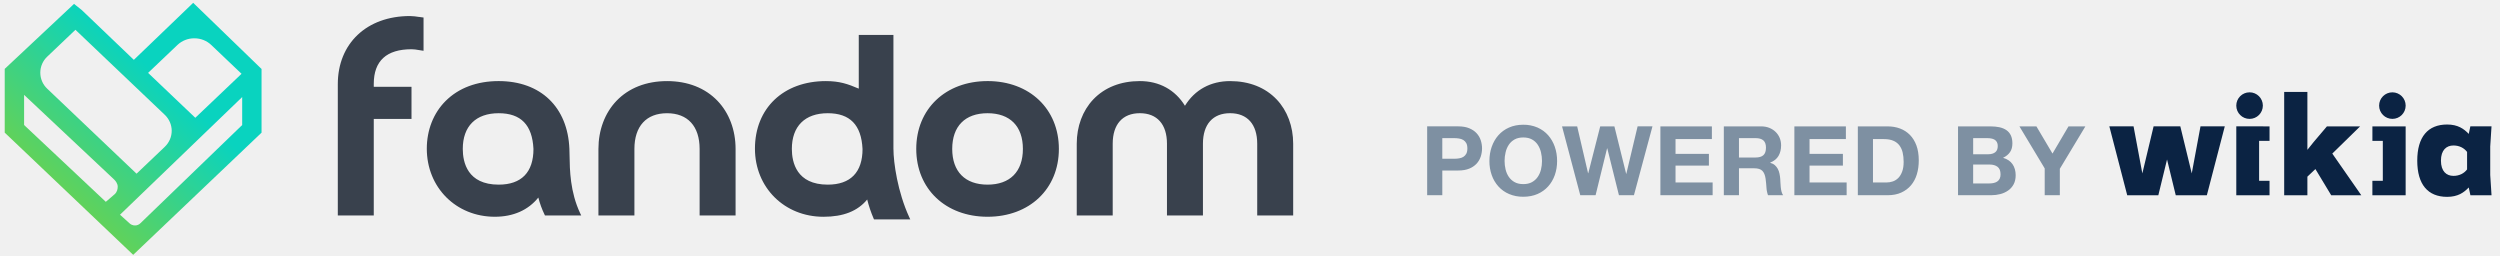
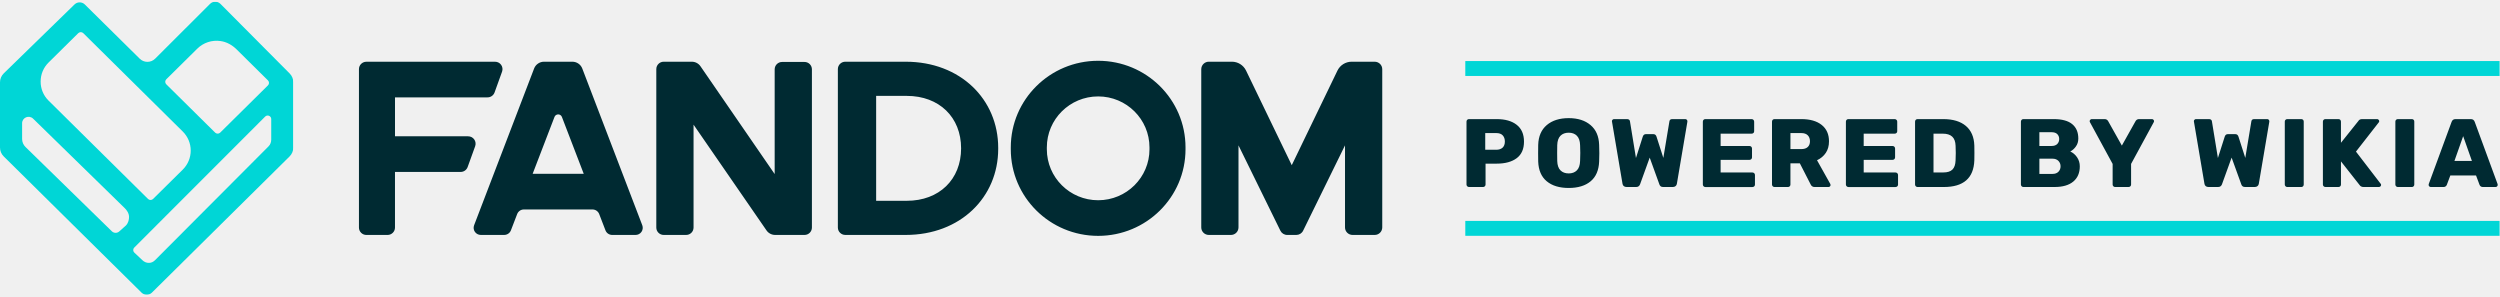
- <svg xmlns="http://www.w3.org/2000/svg" width="254" height="26" viewBox="0 0 254 26">
-   <defs>
-     <linearGradient x1="0%" y1="100%" x2="63.848%" y2="32.54%" id="logo-fandom-powered-by-wikia-gradient">
-       <stop stop-color="#94D11F" offset="0%" />
-       <stop stop-color="#09D3BF" offset="100%" />
-     </linearGradient>
-   </defs>
-   <g fill="none" fill-rule="evenodd">
-     <path d="M232.073 9.342v10.496h2.358v-1.89l.814-.772 1.606 2.662h3.058l-2.948-4.234 2.828-2.765h-3.372l-1.356 1.598-.63.786V9.342h-2.357zm-8.503 3.496l-.888 4.78-1.162-4.78h-2.715l-1.143 4.78-.893-4.78h-2.46l1.817 7h3.16l.885-3.633.885 3.632h3.16l1.822-7h-2.47zm27.085 4.377c-.3.392-.772.654-1.387.654-.705 0-1.268-.46-1.268-1.545s.563-1.543 1.268-1.543c.615 0 1.086.262 1.387.654v1.78zm2.353-2.34l.13-2.037h-2.15l-.164.767c-.496-.522-1.112-.955-2.196-.955-1.963 0-3.035 1.27-3.035 3.675 0 2.407 1.072 3.675 3.035 3.675 1.084 0 1.7-.43 2.196-.954l.17.792h2.145l-.132-2.06v-2.904zM228.555 9.38a1.349 1.349 0 1 0 .002 2.7 1.349 1.349 0 0 0-.002-2.701m2.03 4.935V12.84l-1.02-.002h-2.358v7h3.378V18.37h-1.06v-4.057h1.06zm11.133-3.584a1.348 1.348 0 1 0 2.697 0 1.348 1.348 0 0 0-2.697-.001m.376 3.585v4.056h-1.06v1.468h3.38V12.84h-3.378v1.474h1.058z" fill="#0B2343" />
-     <path d="M147.733 16.13c.176 0 .346-.013.51-.04.163-.026.306-.076.43-.15a.85.85 0 0 0 .3-.32c.074-.137.112-.316.112-.538 0-.222-.038-.402-.113-.54a.836.836 0 0 0-.3-.318 1.149 1.149 0 0 0-.43-.15 3.012 3.012 0 0 0-.51-.04h-1.194v2.096h1.195zm.42-3.292c.44 0 .81.064 1.118.192.308.127.558.295.75.504.193.21.333.447.422.715a2.674 2.674 0 0 1 0 1.66c-.09.27-.23.51-.422.72a2.084 2.084 0 0 1-.75.504c-.306.127-.678.19-1.116.19h-1.616v2.51H145v-6.995l3.154-.002zm4.817 4.385c.067.278.176.528.327.75.15.22.346.398.588.532.24.134.535.2.88.2.347.002.64-.066.883-.2.242-.134.437-.312.588-.534.15-.22.26-.47.328-.748.068-.277.103-.563.103-.857 0-.307-.035-.604-.103-.892a2.391 2.391 0 0 0-.328-.768 1.668 1.668 0 0 0-.588-.54c-.242-.133-.536-.2-.882-.2s-.64.067-.88.2c-.243.135-.44.314-.59.54-.15.225-.26.48-.327.768a3.76 3.76 0 0 0-.001 1.749m-1.407-2.312c.157-.447.382-.837.676-1.17a3.075 3.075 0 0 1 1.082-.784c.427-.19.91-.284 1.444-.284a3.53 3.53 0 0 1 1.45.284c.425.19.784.45 1.078.783.294.333.52.723.676 1.17.156.448.235.933.235 1.455 0 .51-.08.984-.235 1.425-.157.44-.382.825-.676 1.15a3.087 3.087 0 0 1-1.078.77c-.424.186-.908.28-1.45.28a3.583 3.583 0 0 1-1.444-.28 3.07 3.07 0 0 1-1.083-.77 3.381 3.381 0 0 1-.677-1.15 4.214 4.214 0 0 1-.235-1.425c0-.522.078-1.007.235-1.455m12.925 4.923l-1.185-4.76h-.02l-1.167 4.76h-1.557l-1.852-6.994h1.538l1.107 4.76h.02l1.214-4.76h1.44l1.195 4.818h.018l1.146-4.82h1.51l-1.882 6.995h-1.528zm9.443-6.993v1.292h-3.693v1.5h3.39v1.194h-3.39v1.714h3.77v1.293h-5.308V12.84h5.23zm4.437 3.163c.353 0 .617-.078.794-.235.176-.157.264-.41.264-.764 0-.34-.088-.586-.264-.74-.177-.153-.44-.23-.794-.23h-1.685v1.97h1.684zm.55-3.164c.312 0 .595.05.846.15.25.102.467.24.646.417.18.177.317.38.412.612.094.23.142.48.142.75 0 .41-.087.766-.26 1.067-.173.3-.455.53-.847.685v.02c.19.052.346.132.47.24.124.108.225.235.304.382.078.147.135.308.17.485.037.175.06.35.075.528l.02.392c.006.15.017.303.034.46.016.157.042.305.078.446.036.14.09.26.16.357h-1.536a2.685 2.685 0 0 1-.157-.793c-.02-.307-.048-.6-.087-.882-.052-.366-.163-.633-.333-.803-.17-.17-.448-.255-.833-.255h-1.538v2.733h-1.54v-6.99h3.773zm8.628.001v1.292h-3.693v1.5h3.39v1.194h-3.39v1.714h3.77v1.293h-5.31V12.84h5.232zm4.125 5.7c.222 0 .437-.036.646-.108.21-.072.395-.19.56-.357.162-.167.293-.384.39-.652.1-.268.147-.594.147-.98 0-.352-.034-.67-.102-.955a1.943 1.943 0 0 0-.338-.73 1.501 1.501 0 0 0-.622-.464c-.258-.11-.577-.162-.956-.162h-1.097v4.408h1.372zm.108-5.7c.45 0 .87.07 1.26.214.387.144.723.36 1.007.647.284.288.506.647.667 1.078.158.43.238.938.238 1.52 0 .508-.065.978-.195 1.41-.13.43-.33.802-.593 1.116-.265.313-.595.56-.99.74-.395.18-.86.27-1.395.27h-3.018V12.84h3.018zm10.345 5.798c.15 0 .293-.014.43-.044s.258-.078.363-.147a.747.747 0 0 0 .25-.28.98.98 0 0 0 .092-.45c0-.358-.1-.615-.303-.768-.203-.155-.47-.232-.803-.232h-1.677v1.92h1.646zm-.09-2.968c.275 0 .5-.065.677-.196.176-.13.264-.342.264-.637a.801.801 0 0 0-.087-.4.64.64 0 0 0-.235-.246.983.983 0 0 0-.338-.12 2.14 2.14 0 0 0-.397-.036h-1.44v1.636h1.558zm.197-2.83c.333 0 .637.03.91.087.275.06.51.155.706.29.196.133.348.31.456.533.106.222.16.497.16.823 0 .353-.08.647-.24.88-.16.237-.396.43-.71.58.43.124.753.34.965.65.212.31.318.685.318 1.123 0 .352-.068.657-.205.916a1.776 1.776 0 0 1-.554.63 2.43 2.43 0 0 1-.793.364 3.581 3.581 0 0 1-.915.117h-3.39V12.84h3.292zm2.948 0h1.724l1.635 2.762 1.626-2.763h1.715l-2.596 4.31v2.683h-1.538V17.11l-2.567-4.27z" fill="#7E90A2" />
-     <path d="M129.71 10.107c-1.16-1.222-2.797-1.868-4.736-1.868-1.972 0-3.59.887-4.583 2.507-.993-1.62-2.61-2.508-4.583-2.508-1.938 0-3.574.645-4.735 1.867-1.08 1.14-1.676 2.736-1.676 4.496v7.29h3.654v-7.29c0-1.97 1.005-3.1 2.757-3.1 1.752 0 2.756 1.13 2.756 3.1v7.29h3.655v-7.29c0-1.97 1.005-3.1 2.756-3.1 1.753 0 2.758 1.13 2.758 3.1v7.29h3.654v-7.29c0-1.76-.596-3.357-1.677-4.496M42.565 1.72c-.295-.044-.6-.09-.917-.09-4.383 0-7.327 2.782-7.327 6.92v13.342h3.654v-9.806h3.834V8.82h-3.834v-.297c0-2.336 1.293-3.52 3.84-3.52.25 0 .488.04.74.082l.292.047.185.027V1.78l-.138-.018c-.11-.014-.22-.03-.327-.045M54.2 15.132c0 2.373-1.223 3.627-3.536 3.627-3.172 0-3.646-2.274-3.646-3.628 0-2.306 1.33-3.628 3.646-3.628 2.262 0 3.418 1.19 3.535 3.628m3.668.678c-.004-.254-.007-.484-.016-.684-.17-4.248-2.925-6.887-7.188-6.887-2.2 0-4.06.697-5.384 2.016-1.236 1.232-1.916 2.954-1.916 4.85 0 3.943 2.97 6.918 6.91 6.918 1.874 0 3.395-.673 4.422-1.952.15.6.362 1.18.63 1.73l.042.09h3.684l-.102-.214c-1.028-2.18-1.06-4.398-1.082-5.868m9.901-7.568c-2.1 0-3.877.695-5.137 2.01-1.18 1.235-1.83 2.968-1.83 4.882v6.76h3.655v-6.76c0-2.306 1.208-3.628 3.313-3.628 2.105 0 3.312 1.322 3.312 3.628v6.76h3.654v-6.76c0-1.914-.65-3.647-1.83-4.88-1.26-1.317-3.035-2.013-5.136-2.013m19.865 6.893c0 2.373-1.222 3.627-3.535 3.627-3.173 0-3.647-2.274-3.647-3.628 0-2.306 1.33-3.628 3.646-3.628 2.26 0 3.417 1.19 3.534 3.628m3.14 0V3.55H87.25v5.456c-1.122-.478-1.946-.767-3.342-.767-4.31 0-7.205 2.76-7.205 6.865 0 3.944 2.992 6.92 6.96 6.92 2.02 0 3.477-.575 4.444-1.755.154.627.38 1.3.65 1.927l.04.095h3.687l-.1-.213c-1.18-2.557-1.61-5.556-1.61-6.948m13.152.002c0 2.305-1.308 3.627-3.59 3.627s-3.59-1.323-3.59-3.628c0-2.306 1.308-3.628 3.59-3.628s3.59 1.322 3.59 3.628m-3.59-6.893c-4.265 0-7.245 2.833-7.245 6.892 0 4.058 2.98 6.892 7.246 6.892 4.265 0 7.245-2.834 7.245-6.892 0-4.06-2.98-6.893-7.244-6.893" fill="#39414D" />
-     <path d="M11.48 18.903c0 .214-.052.518-.296.75l-.913.785-8.303-7.804V9.572l9.13 8.582c.143.135.383.413.383.75zm12.646-9.107v2.84l-10.33 9.968a.767.767 0 0 1-.558.235.819.819 0 0 1-.58-.237l-.945-.854L24.126 9.795zm-7.87 5.06l-2.863 2.724-9.07-8.63a2.236 2.236 0 0 1-.003-3.263L7.185 2.96l9.07 8.632c.947.9.947 2.363 0 3.263zm-1.69-7.518l2.985-2.84a2.478 2.478 0 0 1 1.715-.673c.65 0 1.258.24 1.715.675l3.08 2.93-4.698 4.47-1.715-1.63-3.08-2.932zm11.47-.452L19.29.356 19.15.22l-.14.134-5.892 5.66L7.852.977 7.845.97 7.84.967l-.66-.53-.136-.11-.128.12L.06 6.874 0 6.93v6.48l.058.055L12.913 25.69l.14.134.14-.133 12.843-12.225.057-.055V6.94l-.056-.054z" fill="url(#logo-fandom-powered-by-wikia-gradient)" transform="translate(.48 .067)" />
-   </g>
+ <svg xmlns="http://www.w3.org/2000/svg" width="295" height="35" viewBox="0 0 295 35">
+   <mask id="b" fill="#fff">
+     <path d="M0 34.78h34.61V.203H0V34.78z" />
+   </mask>
+   <path d="M32.003 16.507c0 .288-.115.564-.32.768L18.3 30.695c-.226.224-.454.324-.738.324-.292 0-.55-.11-.77-.326l-.943-.887a.41.41 0 0 1-.01-.59l15.45-15.46c.262-.263.716-.078.716.29v2.46zm-17.167 10.12l-.766.685a.64.64 0 0 1-.872-.02L3.01 17.346c-.257-.25-.4-.593-.4-.95v-1.858c0-.67.816-1.006 1.298-.536l10.814 10.562c.188.186.505.57.505 1.032 0 .295-.068.714-.39 1.034zM5.73 7.378l3.505-3.464a.421.421 0 0 1 .592 0l11.736 11.603a3.158 3.158 0 0 1 0 4.5l-3.503 3.462a.423.423 0 0 1-.59 0L5.732 11.874a3.136 3.136 0 0 1-.937-2.25c0-.852.332-1.65.935-2.247zM19.62 9.36l3.662-3.62a3.236 3.236 0 0 1 2.737-.897c.722.098 1.378.47 1.893.978l3.708 3.668a.41.41 0 0 1 0 .585l-5.64 5.576a.423.423 0 0 1-.59 0l-5.77-5.704a.412.412 0 0 1 0-.586zm14.563-.687L26.014.458a.869.869 0 0 0-1.228-.002l-6.478 6.466c-.5.5-1.316.502-1.82.005l-6.48-6.4A.871.871 0 0 0 8.793.525L.447 8.654A1.466 1.466 0 0 0 0 9.71v7.7c0 .392.158.77.44 1.048L16.703 34.53a.87.87 0 0 0 1.22 0l16.25-16.073c.28-.278.438-.655.438-1.048V9.712c0-.39-.153-.763-.43-1.04z" fill="#00D6D6" mask="url(#b)" />
+   <path d="M62.852 20.51l2.58-6.716a.468.468 0 0 1 .87 0l2.58 6.717h-6.03zm5.856-12.428c-.184-.48-.65-.8-1.17-.8h-3.342c-.52 0-.986.32-1.17.8l-7.083 18.5c-.21.552.2 1.14.796 1.14h2.753c.353 0 .67-.215.796-.542l.738-1.922a.849.849 0 0 1 .795-.542h8.088a.85.85 0 0 1 .796.542l.74 1.922c.125.327.44.543.795.543h2.754a.843.843 0 0 0 .796-1.14l-7.082-18.5zm93.504-.8h-2.715a1.86 1.86 0 0 0-1.677 1.047l-5.393 11.162-5.393-11.163a1.858 1.858 0 0 0-1.677-1.047h-2.715a.889.889 0 0 0-.893.883V26.84c0 .487.4.883.892.883h2.608a.889.889 0 0 0 .893-.883v-9.686l4.945 10.072c.15.304.46.497.803.497h1.073a.893.893 0 0 0 .803-.497l4.945-10.072v9.686c0 .487.4.883.894.883h2.608a.889.889 0 0 0 .893-.883V8.166c0-.487-.4-.883-.893-.883zm-106.972 8.8h-8.63V11.49h10.918a.88.88 0 0 0 .83-.578l.888-2.464a.872.872 0 0 0-.83-1.163h-15.18c-.486 0-.88.39-.88.87v18.7c0 .48.394.87.88.87h2.492c.486 0 .88-.39.88-.87V20.29h7.743a.88.88 0 0 0 .83-.578l.89-2.464a.872.872 0 0 0-.83-1.163zm51.76 7.61h-3.615V11.315H107c3.828 0 6.41 2.517 6.41 6.188 0 3.672-2.582 6.19-6.41 6.19zm-.124-16.41h-7.128c-.486 0-.88.39-.88.872v18.698c0 .48.394.87.88.87h7.128c6.453 0 10.912-4.44 10.912-10.16v-.117c0-5.72-4.46-10.162-10.912-10.162zm-11.947.03h-2.642a.87.87 0 0 0-.876.866v12.36l-8.755-12.72a1.242 1.242 0 0 0-1.023-.535H78.32a.873.873 0 0 0-.876.867v18.706c0 .48.393.867.877.867h2.64a.872.872 0 0 0 .878-.867V14.71l8.608 12.478c.23.334.613.535 1.022.535h3.46a.872.872 0 0 0 .877-.867V8.178a.87.87 0 0 0-.876-.867zm40.71 10.3c0 3.323-2.712 6.016-6.056 6.016-3.345 0-6.056-2.693-6.056-6.015v-.22c0-3.322 2.71-6.015 6.056-6.015 3.344 0 6.055 2.693 6.055 6.015v.22zm-6.056-10.44c-5.694 0-10.31 4.576-10.31 10.22v.22c0 5.646 4.616 10.22 10.31 10.22 5.693 0 10.308-4.574 10.308-10.22v-.22c0-5.644-4.615-10.22-10.308-10.22zm46.972 10.5c.316 0 .565-.082.747-.246.18-.164.272-.407.272-.727 0-.3-.083-.54-.25-.722-.165-.183-.422-.275-.77-.275h-1.296v1.97h1.297zm-3.42 4.31a.267.267 0 0 1-.088-.2v-7.43c0-.083.027-.154.08-.21a.268.268 0 0 1 .21-.087h3.276c1.003 0 1.79.225 2.36.675.573.45.858 1.11.858 1.98 0 .87-.284 1.52-.856 1.952-.57.43-1.358.647-2.36.647h-1.32v2.47a.286.286 0 0 1-.292.287h-1.666a.278.278 0 0 1-.202-.085zm12.935-1.878c.238-.24.365-.608.38-1.104.016-.443.024-.76.024-.95 0-.19-.008-.5-.023-.927-.015-.496-.142-.865-.38-1.105-.24-.24-.56-.36-.962-.36-.41 0-.733.12-.973.36s-.366.61-.382 1.105c-.007.213-.01.522-.01.927 0 .412.003.73.01.95.016.496.143.864.382 1.104.24.24.564.36.973.36.4 0 .722-.12.96-.36m-3.553 1.288c-.633-.526-.97-1.3-1.008-2.323a33.76 33.76 0 0 1-.01-.986c0-.442.003-.774.01-.996.03-1.007.37-1.784 1.013-2.33.645-.545 1.507-.818 2.588-.818 1.073 0 1.93.273 2.576.82.644.544.982 1.32 1.013 2.328.015.443.023.775.023.996 0 .23-.008.557-.023.985-.04 1.02-.373 1.796-1 2.322-.63.527-1.493.79-2.59.79-1.095 0-1.96-.263-2.592-.79m9.086.57a.443.443 0 0 1-.145-.27l-1.24-7.326a.23.23 0 0 1 .065-.235.232.232 0 0 1 .168-.075h1.516c.224 0 .348.088.37.263l.707 4.327.8-2.507c.06-.206.188-.31.38-.31h.87c.192 0 .32.104.38.31l.8 2.496.718-4.316c.016-.09.05-.158.105-.2.054-.042.14-.063.255-.063h1.516c.07 0 .128.025.174.074.046.05.07.104.07.165v.07l-1.24 7.325a.426.426 0 0 1-.15.27.478.478 0 0 1-.312.107h-1.17a.432.432 0 0 1-.29-.09.459.459 0 0 1-.138-.207l-1.146-3.17-1.146 3.17a.533.533 0 0 1-.15.206.432.432 0 0 1-.29.09h-1.158a.462.462 0 0 1-.318-.107m9.42.025a.274.274 0 0 1-.087-.2v-7.43c0-.083.027-.154.08-.21a.27.27 0 0 1 .21-.087h5.464a.29.29 0 0 1 .214.086c.058.058.087.13.087.213v1.133a.266.266 0 0 1-.086.206.307.307 0 0 1-.214.08h-3.658v1.454h3.403a.294.294 0 0 1 .301.298v1.042a.285.285 0 0 1-.086.212.295.295 0 0 1-.215.085h-3.403v1.49h3.75a.292.292 0 0 1 .302.296v1.133a.27.27 0 0 1-.087.207.303.303 0 0 1-.214.08h-5.557a.279.279 0 0 1-.203-.085m11.534-4.393c.33 0 .584-.082.758-.246.174-.164.26-.39.26-.68 0-.29-.086-.524-.26-.7-.174-.175-.427-.263-.758-.263h-1.286v1.89h1.286zm-3.375 4.39a.274.274 0 0 1-.087-.2v-7.43c0-.083.027-.154.08-.21a.268.268 0 0 1 .21-.087h3.183c1.018 0 1.815.23 2.39.687.575.458.862 1.103.862 1.934 0 .534-.125.988-.376 1.362-.25.374-.596.664-1.036.87l1.563 2.793c.023.047.035.09.035.127a.24.24 0 0 1-.07.166.225.225 0 0 1-.173.074h-1.633a.483.483 0 0 1-.475-.308l-1.273-2.485h-1.112v2.506a.267.267 0 0 1-.086.207.303.303 0 0 1-.215.08h-1.585a.276.276 0 0 1-.202-.086zm8.721 0a.274.274 0 0 1-.087-.2v-7.43c0-.083.027-.154.08-.21a.268.268 0 0 1 .21-.087h5.464a.29.29 0 0 1 .215.086c.058.058.087.13.087.213v1.133a.27.27 0 0 1-.087.206.307.307 0 0 1-.214.08h-3.657v1.454h3.403a.295.295 0 0 1 .302.298v1.042a.293.293 0 0 1-.3.297h-3.403v1.49h3.75a.294.294 0 0 1 .302.296v1.133a.27.27 0 0 1-.087.207.303.303 0 0 1-.214.08h-5.557a.279.279 0 0 1-.203-.085m11.402-1.635c.487 0 .846-.114 1.078-.343.23-.23.355-.595.37-1.1.016-.22.023-.506.023-.857 0-.35-.006-.634-.022-.847-.015-.49-.148-.85-.4-1.082-.25-.232-.62-.348-1.105-.348h-1.1v4.58h1.158zm-3.246 1.632a.274.274 0 0 1-.087-.2v-7.43c0-.083.027-.154.08-.21a.268.268 0 0 1 .21-.087h3.044c1.143 0 2.03.27 2.664.807.633.538.965 1.31.996 2.318.007.22.01.515.01.88 0 .368-.003.658-.01.87-.078 2.092-1.278 3.137-3.6 3.137h-3.104a.278.278 0 0 1-.202-.085zm16.132-1.46c.3 0 .535-.086.7-.257a.877.877 0 0 0 .25-.636.88.88 0 0 0-.255-.647c-.17-.172-.4-.258-.694-.258h-1.55v1.797h1.55zm-.104-3.297c.286 0 .506-.076.66-.228a.802.802 0 0 0 .232-.596.78.78 0 0 0-.226-.577c-.15-.148-.373-.223-.666-.223h-1.447v1.625h1.447zm-3.537 4.757a.275.275 0 0 1-.087-.2v-7.43c0-.083.027-.154.082-.21a.263.263 0 0 1 .208-.087h3.577c.98 0 1.71.198 2.188.595.48.397.718.96.718 1.694 0 .366-.097.683-.294.95a1.902 1.902 0 0 1-.654.584c.316.137.583.365.8.68.215.318.323.675.323 1.07 0 .772-.257 1.37-.77 1.798-.513.428-1.25.64-2.205.64h-3.682a.28.28 0 0 1-.203-.084zm10.822 0a.274.274 0 0 1-.087-.2v-2.44l-2.675-4.92a.233.233 0 0 1 .042-.293.232.232 0 0 1 .168-.075h1.528c.108 0 .197.027.266.08.07.053.12.11.15.172l1.61 2.873 1.61-2.873c.03-.062.08-.12.15-.172a.427.427 0 0 1 .266-.08h1.528c.062 0 .118.025.168.074a.23.23 0 0 1 .041.291l-2.674 4.923v2.438a.27.27 0 0 1-.087.207.303.303 0 0 1-.215.08h-1.586a.277.277 0 0 1-.203-.085m10.893-.022a.437.437 0 0 1-.144-.27l-1.24-7.326a.23.23 0 0 1 .065-.235.235.235 0 0 1 .17-.075h1.515c.224 0 .348.088.37.263l.707 4.327.8-2.507c.06-.206.188-.31.38-.31h.87c.192 0 .32.104.38.31l.8 2.496.718-4.316a.307.307 0 0 1 .104-.2c.054-.042.14-.063.255-.063h1.516c.07 0 .127.025.173.074.045.05.07.104.07.165v.07l-1.24 7.325a.435.435 0 0 1-.15.27.48.48 0 0 1-.313.107h-1.17a.432.432 0 0 1-.29-.09.459.459 0 0 1-.138-.207l-1.147-3.17-1.146 3.17a.533.533 0 0 1-.15.206.432.432 0 0 1-.29.09h-1.158a.466.466 0 0 1-.32-.107m9.425.025a.274.274 0 0 1-.087-.2v-7.44a.27.27 0 0 1 .087-.207.29.29 0 0 1 .203-.08h1.655a.29.29 0 0 1 .21.08.28.28 0 0 1 .08.206v7.44a.288.288 0 0 1-.08.202.279.279 0 0 1-.21.085h-1.655a.279.279 0 0 1-.203-.085m4.498-.001a.267.267 0 0 1-.088-.2v-7.43c0-.083.027-.154.08-.21a.268.268 0 0 1 .21-.087h1.55c.086 0 .155.028.21.086.053.058.08.13.08.213v2.495l2.05-2.564c.084-.153.235-.23.45-.23h1.772c.062 0 .118.026.168.075.05.05.075.104.075.165 0 .06-.015.107-.046.138l-2.697 3.456 2.918 3.8c.032.03.047.076.047.137a.23.23 0 0 1-.075.166.245.245 0 0 1-.18.074h-1.817a.538.538 0 0 1-.3-.074.478.478 0 0 1-.163-.154l-2.2-2.794v2.735a.288.288 0 0 1-.08.202.277.277 0 0 1-.21.085h-1.55a.279.279 0 0 1-.203-.085m8.549.001a.274.274 0 0 1-.087-.2v-7.44a.27.27 0 0 1 .087-.207.29.29 0 0 1 .202-.08h1.656c.085 0 .154.027.208.08.054.053.08.122.08.206v7.44a.284.284 0 0 1-.288.287h-1.656a.278.278 0 0 1-.202-.085m6.884-2.995h2.06l-1.03-2.92-1.03 2.92zm-2.97 3.005a.23.23 0 0 1-.075-.166.38.38 0 0 1 .01-.103l2.698-7.337c.077-.22.23-.332.463-.332h1.807c.232 0 .386.11.463.332l2.698 7.337a.38.38 0 0 1 .01.103c0 .06-.024.117-.074.166a.231.231 0 0 1-.168.074h-1.505a.401.401 0 0 1-.392-.25l-.417-1.112h-3.033l-.416 1.11a.4.4 0 0 1-.393.252h-1.505a.231.231 0 0 1-.168-.074z" fill="#002A32" />
+   <mask id="d" fill="#fff">
+     <path d="M0 34.797h294.972V.22H0z" />
+   </mask>
+   <path fill="#00D6D6" mask="url(#d)" d="M172.905 8.964h122.067v-1.76H172.905m0 20.622h122.067v-1.76H172.905" />
</svg>
